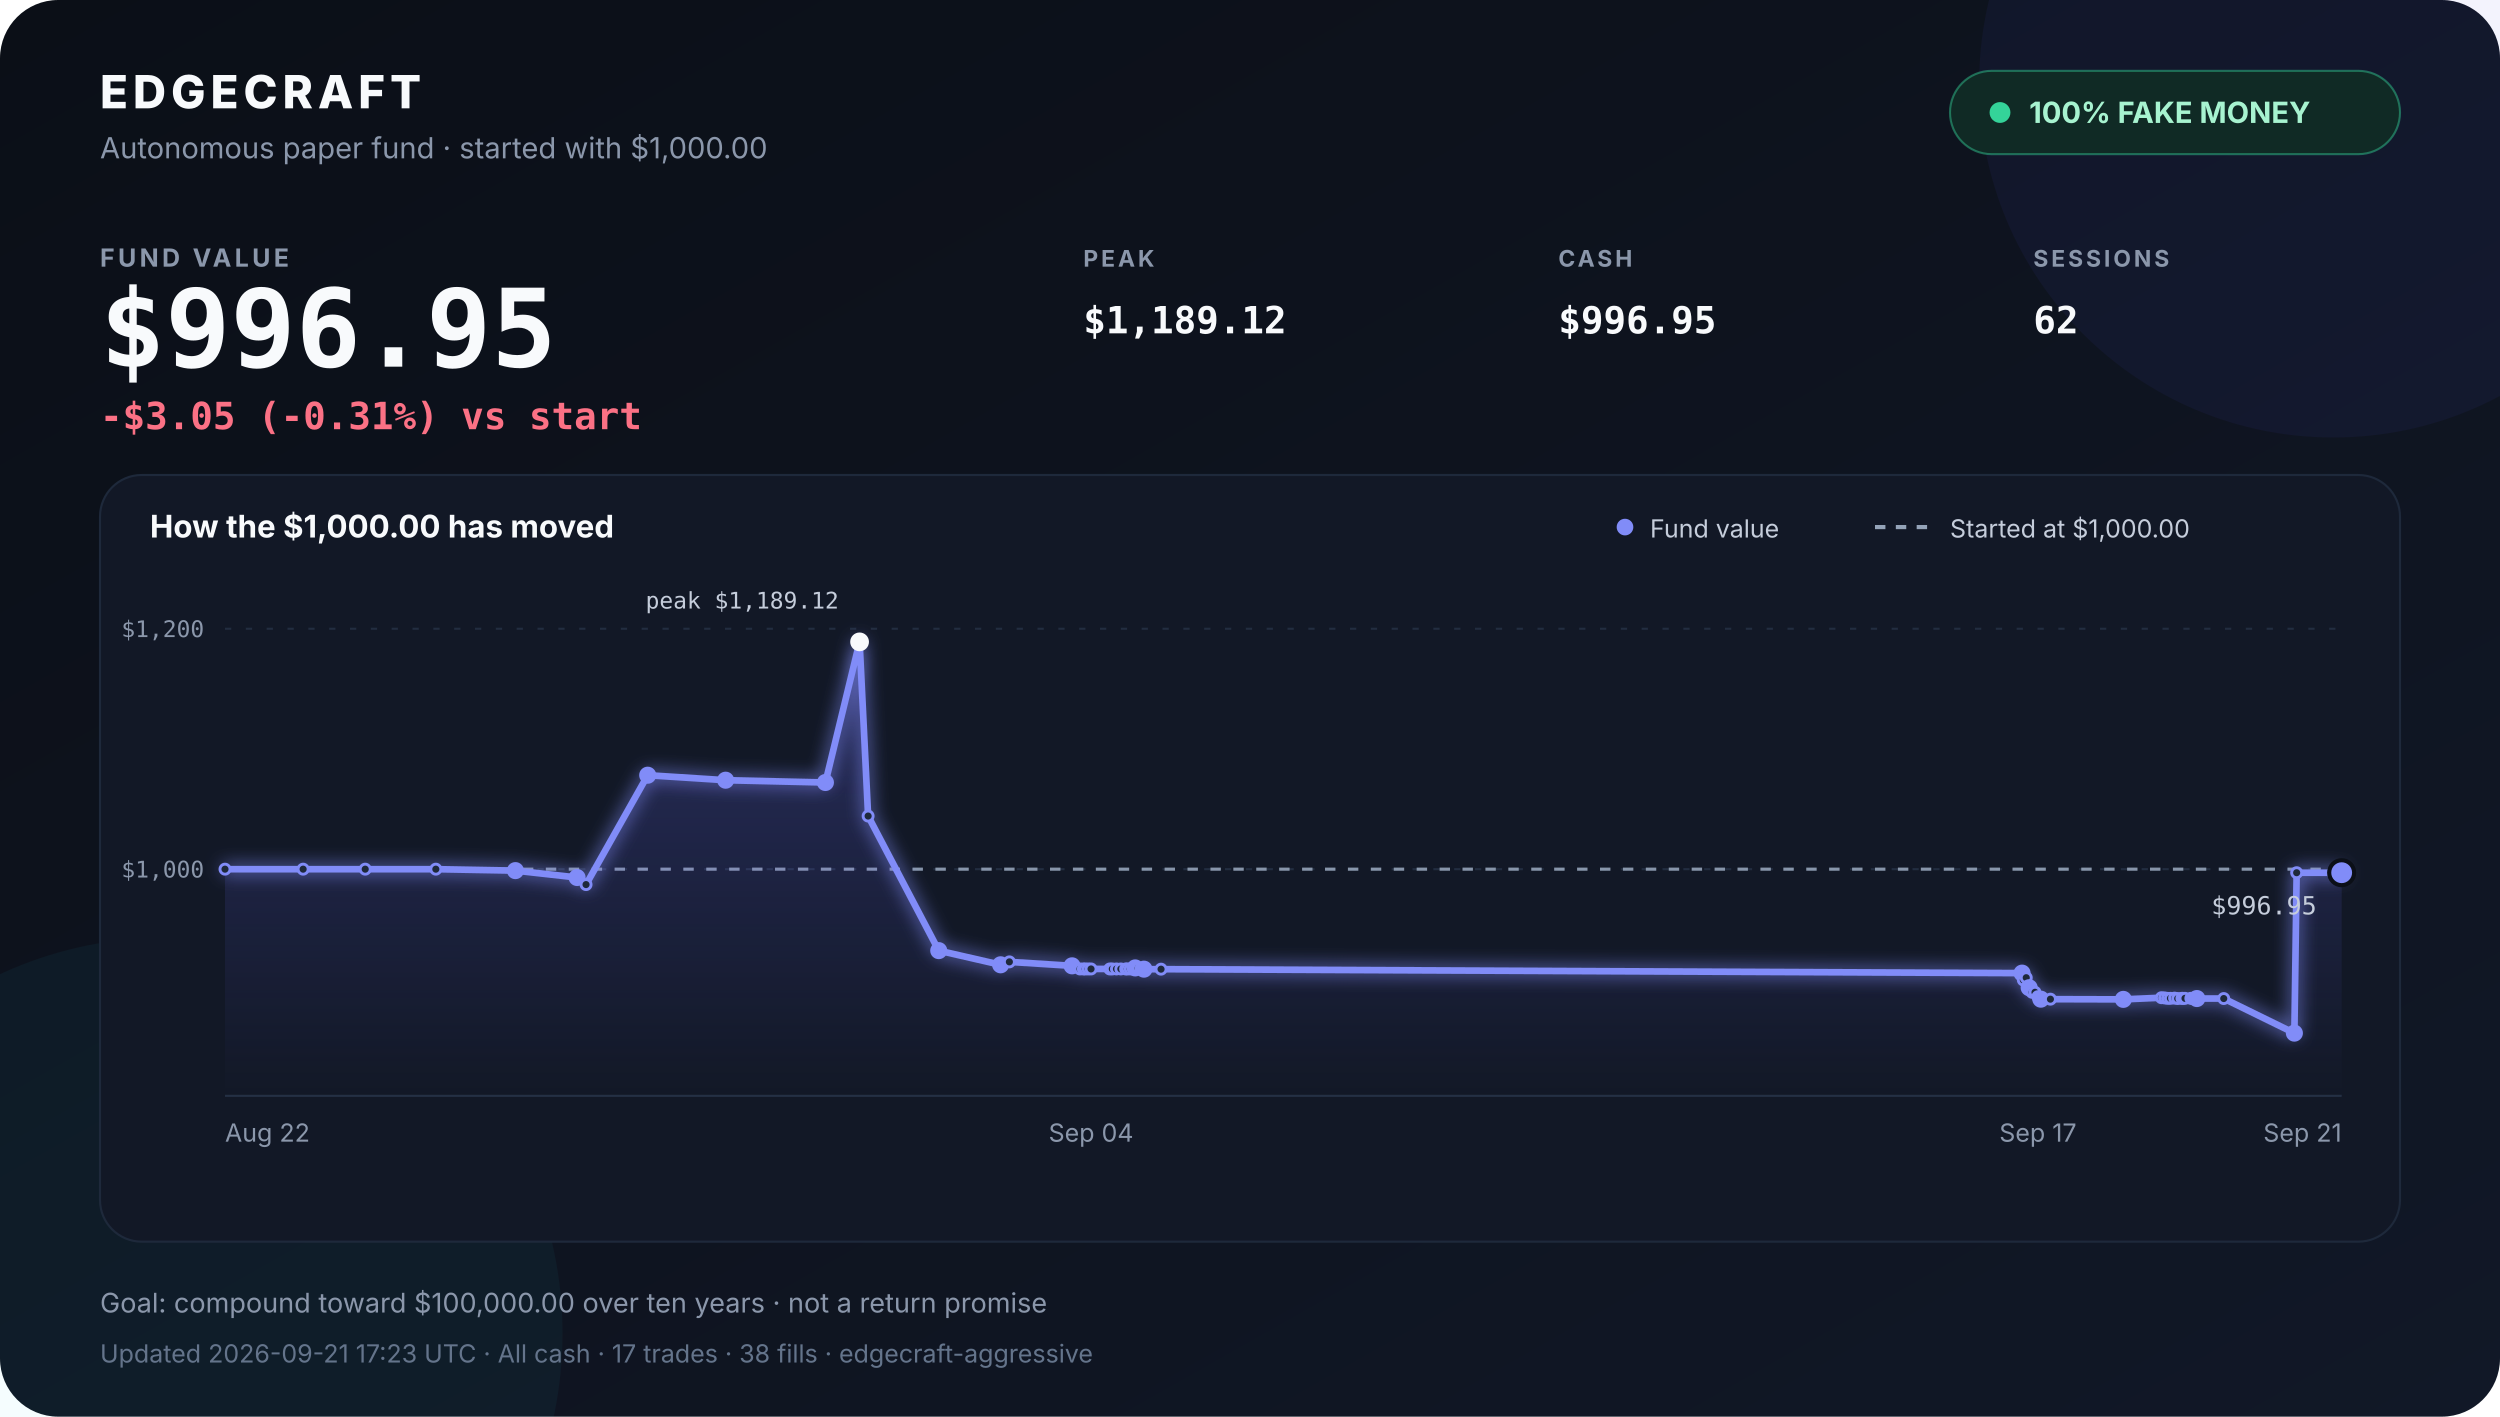
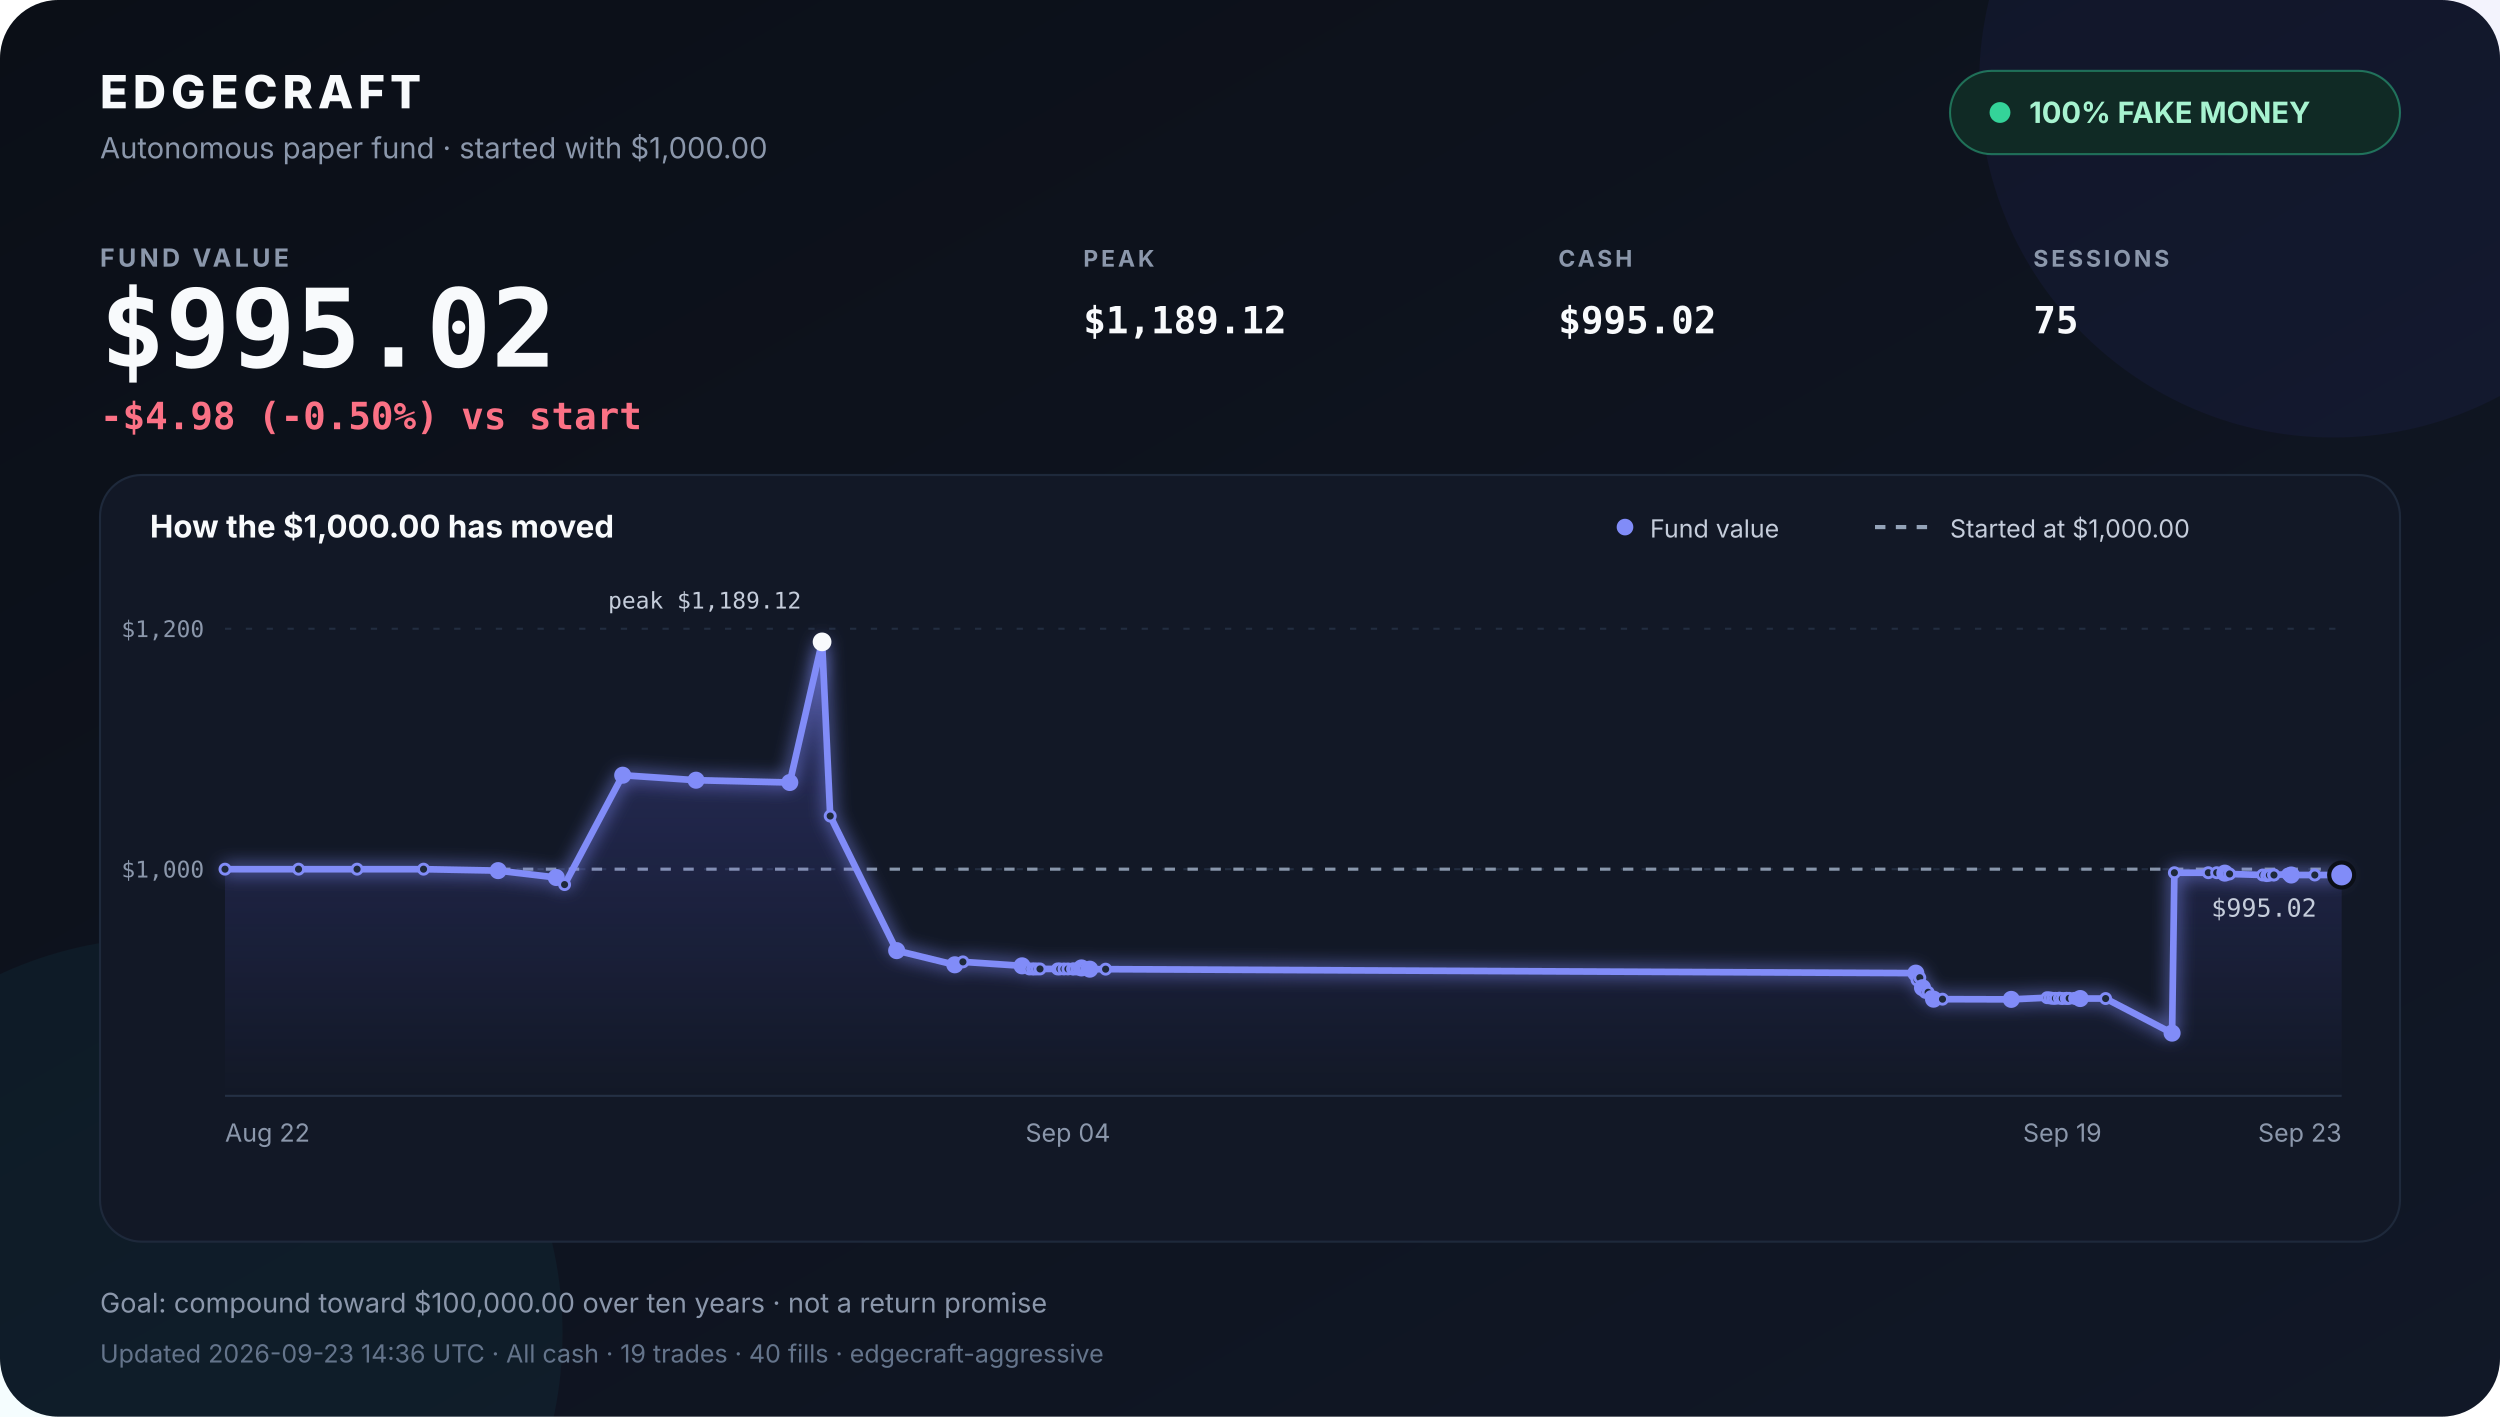
<svg xmlns="http://www.w3.org/2000/svg" width="1200" height="680" viewBox="0 0 1200 680" role="img" aria-labelledby="title desc">
  <defs>
    <linearGradient id="bg" x1="0" y1="0" x2="1" y2="1">
      <stop stop-color="#0b0f17" />
      <stop offset="1" stop-color="#111827" />
    </linearGradient>
    <linearGradient id="area" x1="0" y1="0" x2="0" y2="1">
      <stop stop-color="#6366f1" stop-opacity=".28" />
      <stop offset="1" stop-color="#6366f1" stop-opacity="0" />
    </linearGradient>
    <filter id="glow">
      <feGaussianBlur stdDeviation="4" result="b" />
      <feMerge>
        <feMergeNode in="b" />
        <feMergeNode in="SourceGraphic" />
      </feMerge>
    </filter>
  </defs>
  <rect width="1200" height="680" rx="28" fill="url(#bg)" />
  <circle cx="1120" cy="40" r="170" fill="#4f46e5" opacity=".07" />
  <circle cx="80" cy="640" r="190" fill="#22d3ee" opacity=".05" />
  <g font-family="ui-sans-serif,system-ui,-apple-system,Segoe UI,sans-serif">
    <text x="48" y="52" fill="#f8fafc" font-size="22" font-weight="800" letter-spacing="2.4">EDGECRAFT</text>
    <text x="48" y="76" fill="#8b97ab" font-size="14">Autonomous paper fund · started with $1,000.00</text>
    <rect x="936" y="34" width="216" height="40" rx="20" fill="#102a25" stroke="#34d399" stroke-opacity=".45" />
    <circle cx="960" cy="54" r="5" fill="#34d399" />
    <text x="974" y="59" fill="#a7f3d0" font-size="14" font-weight="700">100% FAKE MONEY</text>
    <text x="48" y="128" fill="#8b97ab" font-size="12" font-weight="700" letter-spacing="1.6">FUND VALUE</text>
-     <text x="48" y="176" fill="#f8fafc" font-size="52" font-weight="800" font-family="ui-monospace,SFMono-Regular,Menlo,monospace">$996.95</text>
-     <text x="48" y="206" fill="#fb7185" font-size="18" font-weight="700" font-family="ui-monospace,SFMono-Regular,Menlo,monospace">-$3.05  (-0.31%) vs start</text>
+     <text x="48" y="176" fill="#f8fafc" font-size="52" font-weight="800" font-family="ui-monospace,SFMono-Regular,Menlo,monospace">$995.02</text>
+     <text x="48" y="206" fill="#fb7185" font-size="18" font-weight="700" font-family="ui-monospace,SFMono-Regular,Menlo,monospace">-$4.98  (-0.50%) vs start</text>
    <text x="520" y="128" fill="#8b97ab" font-size="11" font-weight="700" letter-spacing="1.4">PEAK</text>
    <text x="520" y="160" fill="#f8fafc" font-size="18" font-weight="700" font-family="ui-monospace,SFMono-Regular,Menlo,monospace">$1,189.12</text>
    <text x="748" y="128" fill="#8b97ab" font-size="11" font-weight="700" letter-spacing="1.4">CASH</text>
-     <text x="748" y="160" fill="#f8fafc" font-size="18" font-weight="700" font-family="ui-monospace,SFMono-Regular,Menlo,monospace">$996.95</text>
+     <text x="748" y="160" fill="#f8fafc" font-size="18" font-weight="700" font-family="ui-monospace,SFMono-Regular,Menlo,monospace">$995.02</text>
    <text x="976" y="128" fill="#8b97ab" font-size="11" font-weight="700" letter-spacing="1.4">SESSIONS</text>
-     <text x="976" y="160" fill="#f8fafc" font-size="18" font-weight="700" font-family="ui-monospace,SFMono-Regular,Menlo,monospace">62</text>
+     <text x="976" y="160" fill="#f8fafc" font-size="18" font-weight="700" font-family="ui-monospace,SFMono-Regular,Menlo,monospace">75</text>
    <rect x="48" y="228" width="1104" height="368" rx="20" fill="#121826" stroke="#1e293b" />
    <text x="72" y="258" fill="#f8fafc" font-size="15" font-weight="700">How the $1,000.00 has moved</text>
    <circle cx="780" cy="253" r="4" fill="#818cf8" />
    <text x="792" y="258" fill="#c5cddb" font-size="12">Fund value</text>
    <line x1="900" y1="253" x2="928" y2="253" stroke="#94a3b8" stroke-width="2" stroke-dasharray="5 5" />
    <text x="936" y="258" fill="#c5cddb" font-size="12">Started at $1,000.00</text>
    <line x1="108" y1="526" x2="1124" y2="526" stroke="#243044" />
    <line x1="108" y1="417.2" x2="1124" y2="417.2" stroke="#243044" stroke-dasharray="3 7" opacity=".85" />
    <text x="98" y="421.2" text-anchor="end" fill="#8b97ab" font-size="11" font-family="ui-monospace,SFMono-Regular,Menlo,monospace">$1,000</text>
    <line x1="108" y1="301.8" x2="1124" y2="301.8" stroke="#243044" stroke-dasharray="3 7" opacity=".85" />
    <text x="98" y="305.8" text-anchor="end" fill="#8b97ab" font-size="11" font-family="ui-monospace,SFMono-Regular,Menlo,monospace">$1,200</text>
    <line x1="108" y1="417.2" x2="1124" y2="417.2" stroke="#94a3b8" stroke-width="1.5" stroke-dasharray="5 6" opacity=".9" />
-     <polygon points="108.0,526.0 108.0,417.2 145.5,417.2 175.3,417.2 209.2,417.2 247.4,417.9 277.0,421.2 281.3,424.6 310.9,372.1 348.3,374.5 396.2,375.6 412.6,308.1 416.7,391.7 450.6,456.3 480.3,463.1 484.5,461.7 514.6,463.6 518.4,465.1 520.0,465.1 520.9,465.1 522.3,465.1 523.7,465.1 532.7,465.1 533.9,465.1 535.9,465.1 538.0,465.1 540.3,465.1 541.1,465.1 542.5,465.1 544.0,464.8 544.9,464.6 546.3,464.8 547.7,465.0 549.1,465.2 557.3,465.2 970.6,467.1 971.2,470.4 972.6,469.3 974.0,474.1 975.4,476.3 976.8,476.3 978.2,478.4 979.6,479.6 984.2,479.6 1019.2,479.7 1037.5,478.9 1039.0,479.0 1040.4,479.2 1041.8,479.2 1043.8,479.1 1045.3,479.3 1047.3,479.2 1047.8,479.2 1048.8,479.2 1051.6,479.2 1052.4,479.2 1053.0,479.1 1054.5,479.3 1067.4,479.3 1101.3,495.9 1102.4,418.9 1119.8,418.9 1124.0,418.9 1124.0,526.0" fill="url(#area)" />
-     <polyline points="108.0,417.2 145.5,417.2 175.3,417.2 209.2,417.2 247.4,417.9 277.0,421.2 281.3,424.6 310.9,372.1 348.3,374.5 396.2,375.6 412.6,308.1 416.7,391.7 450.6,456.3 480.3,463.1 484.5,461.7 514.6,463.6 518.4,465.1 520.0,465.1 520.9,465.1 522.3,465.1 523.7,465.1 532.7,465.1 533.9,465.1 535.9,465.1 538.0,465.1 540.3,465.1 541.1,465.1 542.5,465.1 544.0,464.8 544.9,464.6 546.3,464.8 547.7,465.0 549.1,465.2 557.3,465.2 970.6,467.1 971.2,470.4 972.6,469.3 974.0,474.1 975.4,476.3 976.8,476.3 978.2,478.4 979.6,479.6 984.2,479.6 1019.2,479.7 1037.5,478.9 1039.0,479.0 1040.4,479.2 1041.8,479.2 1043.8,479.1 1045.3,479.3 1047.3,479.2 1047.8,479.2 1048.8,479.2 1051.6,479.2 1052.4,479.2 1053.0,479.1 1054.5,479.3 1067.4,479.3 1101.3,495.9 1102.4,418.9 1119.8,418.9 1124.0,418.9" fill="none" stroke="#818cf8" stroke-width="3.2" stroke-linecap="round" stroke-linejoin="round" filter="url(#glow)" />
+     <polygon points="108.0,526.0 108.0,417.2 143.3,417.2 171.4,417.2 203.3,417.2 239.1,417.9 267.0,421.2 271.0,424.6 298.9,372.1 334.1,374.5 379.1,375.6 394.6,308.1 398.5,391.7 430.4,456.3 458.3,463.1 462.2,461.7 490.6,463.6 494.1,465.1 495.6,465.1 496.5,465.1 497.8,465.1 499.2,465.1 507.6,465.1 508.7,465.1 510.7,465.1 512.6,465.1 514.8,465.1 515.5,465.1 516.9,465.1 518.2,464.8 519.1,464.6 520.4,464.8 521.7,465.0 523.1,465.2 530.7,465.2 919.6,467.1 920.2,470.4 921.5,469.3 922.8,474.1 924.1,476.3 925.5,476.3 926.8,478.4 928.1,479.6 932.4,479.6 965.4,479.7 982.6,478.9 984.0,479.0 985.3,479.2 986.6,479.2 988.5,479.1 989.9,479.3 991.8,479.2 992.2,479.2 993.2,479.2 995.8,479.2 996.6,479.2 997.2,479.1 998.5,479.3 1010.7,479.3 1042.6,495.9 1043.7,418.9 1060.0,418.9 1064.0,418.9 1067.9,419.1 1068.9,419.4 1070.2,419.5 1086.1,420.0 1088.0,420.3 1089.3,420.1 1091.3,419.9 1091.5,420.0 1098.1,419.6 1099.5,419.9 1099.8,420.0 1111.1,420.0 1124.0,420.0 1124.0,526.0" fill="url(#area)" />
+     <polyline points="108.0,417.2 143.3,417.2 171.4,417.2 203.3,417.2 239.1,417.9 267.0,421.2 271.0,424.6 298.9,372.1 334.1,374.5 379.1,375.6 394.6,308.1 398.5,391.7 430.4,456.3 458.3,463.1 462.2,461.7 490.6,463.6 494.1,465.1 495.6,465.1 496.5,465.1 497.8,465.1 499.2,465.1 507.6,465.1 508.7,465.1 510.7,465.1 512.6,465.1 514.8,465.1 515.5,465.1 516.9,465.1 518.2,464.8 519.1,464.6 520.4,464.8 521.7,465.0 523.1,465.2 530.7,465.2 919.6,467.1 920.2,470.4 921.5,469.3 922.8,474.1 924.1,476.3 925.5,476.3 926.8,478.4 928.1,479.6 932.4,479.6 965.4,479.7 982.6,478.9 984.0,479.0 985.3,479.2 986.6,479.2 988.5,479.1 989.9,479.3 991.8,479.2 992.2,479.2 993.2,479.2 995.8,479.2 996.6,479.2 997.2,479.1 998.5,479.3 1010.7,479.3 1042.6,495.9 1043.7,418.9 1060.0,418.9 1064.0,418.9 1067.9,419.1 1068.9,419.4 1070.2,419.5 1086.1,420.0 1088.0,420.3 1089.3,420.1 1091.3,419.9 1091.5,420.0 1098.1,419.6 1099.5,419.9 1099.8,420.0 1111.1,420.0 1124.0,420.0" fill="none" stroke="#818cf8" stroke-width="3.2" stroke-linecap="round" stroke-linejoin="round" filter="url(#glow)" />
    <circle cx="108.0" cy="417.2" r="2.4" fill="#1e293b" stroke="#818cf8" stroke-width="1.4" />
-     <circle cx="145.5" cy="417.2" r="2.4" fill="#1e293b" stroke="#818cf8" stroke-width="1.4" />
-     <circle cx="175.3" cy="417.2" r="2.4" fill="#1e293b" stroke="#818cf8" stroke-width="1.4" />
-     <circle cx="209.2" cy="417.2" r="2.4" fill="#1e293b" stroke="#818cf8" stroke-width="1.4" />
-     <circle cx="247.4" cy="417.9" r="3.4" fill="#818cf8" stroke="#818cf8" stroke-width="1.4" />
-     <circle cx="277.0" cy="421.2" r="3.4" fill="#818cf8" stroke="#818cf8" stroke-width="1.4" />
-     <circle cx="281.3" cy="424.6" r="2.4" fill="#1e293b" stroke="#818cf8" stroke-width="1.4" />
-     <circle cx="310.9" cy="372.1" r="3.4" fill="#818cf8" stroke="#818cf8" stroke-width="1.4" />
-     <circle cx="348.3" cy="374.5" r="3.4" fill="#818cf8" stroke="#818cf8" stroke-width="1.4" />
-     <circle cx="396.2" cy="375.6" r="3.4" fill="#818cf8" stroke="#818cf8" stroke-width="1.4" />
-     <circle cx="412.6" cy="308.1" r="3.4" fill="#818cf8" stroke="#818cf8" stroke-width="1.4" />
-     <circle cx="416.7" cy="391.7" r="2.4" fill="#1e293b" stroke="#818cf8" stroke-width="1.4" />
-     <circle cx="450.6" cy="456.3" r="3.4" fill="#818cf8" stroke="#818cf8" stroke-width="1.4" />
-     <circle cx="480.3" cy="463.1" r="3.4" fill="#818cf8" stroke="#818cf8" stroke-width="1.4" />
-     <circle cx="484.5" cy="461.7" r="2.4" fill="#1e293b" stroke="#818cf8" stroke-width="1.4" />
-     <circle cx="514.6" cy="463.6" r="3.4" fill="#818cf8" stroke="#818cf8" stroke-width="1.4" />
-     <circle cx="518.4" cy="465.1" r="2.4" fill="#1e293b" stroke="#818cf8" stroke-width="1.4" />
-     <circle cx="520.0" cy="465.1" r="2.4" fill="#1e293b" stroke="#818cf8" stroke-width="1.4" />
-     <circle cx="520.9" cy="465.1" r="2.4" fill="#1e293b" stroke="#818cf8" stroke-width="1.4" />
-     <circle cx="522.3" cy="465.1" r="2.4" fill="#1e293b" stroke="#818cf8" stroke-width="1.4" />
-     <circle cx="523.7" cy="465.1" r="2.4" fill="#1e293b" stroke="#818cf8" stroke-width="1.4" />
-     <circle cx="532.7" cy="465.1" r="2.4" fill="#1e293b" stroke="#818cf8" stroke-width="1.4" />
-     <circle cx="533.9" cy="465.1" r="2.4" fill="#1e293b" stroke="#818cf8" stroke-width="1.4" />
-     <circle cx="535.9" cy="465.1" r="2.4" fill="#1e293b" stroke="#818cf8" stroke-width="1.4" />
-     <circle cx="538.0" cy="465.1" r="2.4" fill="#1e293b" stroke="#818cf8" stroke-width="1.4" />
-     <circle cx="540.3" cy="465.1" r="2.4" fill="#1e293b" stroke="#818cf8" stroke-width="1.4" />
-     <circle cx="541.1" cy="465.1" r="2.4" fill="#1e293b" stroke="#818cf8" stroke-width="1.4" />
-     <circle cx="542.5" cy="465.1" r="2.4" fill="#1e293b" stroke="#818cf8" stroke-width="1.4" />
-     <circle cx="544.0" cy="464.8" r="2.4" fill="#1e293b" stroke="#818cf8" stroke-width="1.4" />
-     <circle cx="544.9" cy="464.6" r="3.4" fill="#818cf8" stroke="#818cf8" stroke-width="1.4" />
-     <circle cx="546.3" cy="464.8" r="2.4" fill="#1e293b" stroke="#818cf8" stroke-width="1.4" />
-     <circle cx="547.7" cy="465.0" r="2.4" fill="#1e293b" stroke="#818cf8" stroke-width="1.4" />
-     <circle cx="549.1" cy="465.2" r="3.4" fill="#818cf8" stroke="#818cf8" stroke-width="1.4" />
-     <circle cx="557.3" cy="465.2" r="2.4" fill="#1e293b" stroke="#818cf8" stroke-width="1.4" />
-     <circle cx="970.6" cy="467.1" r="3.4" fill="#818cf8" stroke="#818cf8" stroke-width="1.4" />
-     <circle cx="971.2" cy="470.4" r="2.4" fill="#1e293b" stroke="#818cf8" stroke-width="1.4" />
-     <circle cx="972.6" cy="469.3" r="2.4" fill="#1e293b" stroke="#818cf8" stroke-width="1.4" />
-     <circle cx="974.0" cy="474.1" r="3.4" fill="#818cf8" stroke="#818cf8" stroke-width="1.4" />
-     <circle cx="975.4" cy="476.3" r="2.4" fill="#1e293b" stroke="#818cf8" stroke-width="1.4" />
-     <circle cx="976.8" cy="476.3" r="2.4" fill="#1e293b" stroke="#818cf8" stroke-width="1.4" />
-     <circle cx="978.2" cy="478.4" r="2.4" fill="#1e293b" stroke="#818cf8" stroke-width="1.4" />
-     <circle cx="979.6" cy="479.6" r="3.4" fill="#818cf8" stroke="#818cf8" stroke-width="1.4" />
-     <circle cx="984.2" cy="479.6" r="2.4" fill="#1e293b" stroke="#818cf8" stroke-width="1.4" />
-     <circle cx="1019.2" cy="479.7" r="3.4" fill="#818cf8" stroke="#818cf8" stroke-width="1.4" />
-     <circle cx="1037.5" cy="478.9" r="2.4" fill="#1e293b" stroke="#818cf8" stroke-width="1.4" />
-     <circle cx="1039.0" cy="479.0" r="2.4" fill="#1e293b" stroke="#818cf8" stroke-width="1.4" />
-     <circle cx="1040.4" cy="479.2" r="2.4" fill="#1e293b" stroke="#818cf8" stroke-width="1.4" />
-     <circle cx="1041.8" cy="479.2" r="2.4" fill="#1e293b" stroke="#818cf8" stroke-width="1.4" />
-     <circle cx="1043.8" cy="479.1" r="2.4" fill="#1e293b" stroke="#818cf8" stroke-width="1.4" />
-     <circle cx="1045.3" cy="479.3" r="2.4" fill="#1e293b" stroke="#818cf8" stroke-width="1.4" />
-     <circle cx="1047.3" cy="479.2" r="2.4" fill="#1e293b" stroke="#818cf8" stroke-width="1.4" />
-     <circle cx="1047.8" cy="479.2" r="2.4" fill="#1e293b" stroke="#818cf8" stroke-width="1.4" />
-     <circle cx="1048.8" cy="479.2" r="2.4" fill="#1e293b" stroke="#818cf8" stroke-width="1.4" />
-     <circle cx="1051.6" cy="479.2" r="2.4" fill="#1e293b" stroke="#818cf8" stroke-width="1.4" />
-     <circle cx="1052.4" cy="479.2" r="2.4" fill="#1e293b" stroke="#818cf8" stroke-width="1.4" />
-     <circle cx="1053.0" cy="479.1" r="2.4" fill="#1e293b" stroke="#818cf8" stroke-width="1.4" />
-     <circle cx="1054.5" cy="479.3" r="3.4" fill="#818cf8" stroke="#818cf8" stroke-width="1.4" />
-     <circle cx="1067.4" cy="479.3" r="2.4" fill="#1e293b" stroke="#818cf8" stroke-width="1.4" />
-     <circle cx="1101.3" cy="495.9" r="3.4" fill="#818cf8" stroke="#818cf8" stroke-width="1.4" />
-     <circle cx="1102.4" cy="418.9" r="2.4" fill="#1e293b" stroke="#818cf8" stroke-width="1.4" />
-     <circle cx="1119.8" cy="418.9" r="2.4" fill="#1e293b" stroke="#818cf8" stroke-width="1.4" />
-     <circle cx="1124.0" cy="418.9" r="2.4" fill="#1e293b" stroke="#818cf8" stroke-width="1.4" />
-     <circle cx="412.6" cy="308.1" r="4.5" fill="#f8fafc" />
-     <text x="402.6" y="292.1" text-anchor="end" fill="#c5cddb" font-size="11" font-family="ui-monospace,SFMono-Regular,Menlo,monospace">peak $1,189.12</text>
-     <circle cx="1124.0" cy="418.9" r="6" fill="#818cf8" stroke="#0b0f17" stroke-width="2" />
-     <text x="1112.0" y="438.9" text-anchor="end" fill="#c5cddb" font-size="12" font-family="ui-monospace,SFMono-Regular,Menlo,monospace">$996.95</text>
+     <circle cx="143.3" cy="417.2" r="2.4" fill="#1e293b" stroke="#818cf8" stroke-width="1.4" />
+     <circle cx="171.4" cy="417.2" r="2.4" fill="#1e293b" stroke="#818cf8" stroke-width="1.4" />
+     <circle cx="203.3" cy="417.2" r="2.4" fill="#1e293b" stroke="#818cf8" stroke-width="1.4" />
+     <circle cx="239.1" cy="417.9" r="3.4" fill="#818cf8" stroke="#818cf8" stroke-width="1.4" />
+     <circle cx="267.0" cy="421.2" r="3.4" fill="#818cf8" stroke="#818cf8" stroke-width="1.4" />
+     <circle cx="271.0" cy="424.6" r="2.4" fill="#1e293b" stroke="#818cf8" stroke-width="1.4" />
+     <circle cx="298.9" cy="372.1" r="3.4" fill="#818cf8" stroke="#818cf8" stroke-width="1.4" />
+     <circle cx="334.1" cy="374.5" r="3.4" fill="#818cf8" stroke="#818cf8" stroke-width="1.4" />
+     <circle cx="379.1" cy="375.6" r="3.4" fill="#818cf8" stroke="#818cf8" stroke-width="1.4" />
+     <circle cx="394.6" cy="308.1" r="3.4" fill="#818cf8" stroke="#818cf8" stroke-width="1.4" />
+     <circle cx="398.5" cy="391.7" r="2.4" fill="#1e293b" stroke="#818cf8" stroke-width="1.4" />
+     <circle cx="430.4" cy="456.3" r="3.4" fill="#818cf8" stroke="#818cf8" stroke-width="1.4" />
+     <circle cx="458.3" cy="463.1" r="3.4" fill="#818cf8" stroke="#818cf8" stroke-width="1.4" />
+     <circle cx="462.2" cy="461.7" r="2.4" fill="#1e293b" stroke="#818cf8" stroke-width="1.4" />
+     <circle cx="490.6" cy="463.6" r="3.4" fill="#818cf8" stroke="#818cf8" stroke-width="1.4" />
+     <circle cx="494.1" cy="465.1" r="2.4" fill="#1e293b" stroke="#818cf8" stroke-width="1.4" />
+     <circle cx="495.6" cy="465.1" r="2.4" fill="#1e293b" stroke="#818cf8" stroke-width="1.4" />
+     <circle cx="496.5" cy="465.1" r="2.4" fill="#1e293b" stroke="#818cf8" stroke-width="1.4" />
+     <circle cx="497.8" cy="465.1" r="2.4" fill="#1e293b" stroke="#818cf8" stroke-width="1.4" />
+     <circle cx="499.2" cy="465.1" r="2.4" fill="#1e293b" stroke="#818cf8" stroke-width="1.4" />
+     <circle cx="507.6" cy="465.1" r="2.4" fill="#1e293b" stroke="#818cf8" stroke-width="1.4" />
+     <circle cx="508.7" cy="465.1" r="2.4" fill="#1e293b" stroke="#818cf8" stroke-width="1.4" />
+     <circle cx="510.7" cy="465.1" r="2.4" fill="#1e293b" stroke="#818cf8" stroke-width="1.4" />
+     <circle cx="512.6" cy="465.1" r="2.4" fill="#1e293b" stroke="#818cf8" stroke-width="1.4" />
+     <circle cx="514.8" cy="465.1" r="2.4" fill="#1e293b" stroke="#818cf8" stroke-width="1.4" />
+     <circle cx="515.5" cy="465.1" r="2.4" fill="#1e293b" stroke="#818cf8" stroke-width="1.4" />
+     <circle cx="516.9" cy="465.1" r="2.4" fill="#1e293b" stroke="#818cf8" stroke-width="1.4" />
+     <circle cx="518.2" cy="464.8" r="2.4" fill="#1e293b" stroke="#818cf8" stroke-width="1.4" />
+     <circle cx="519.1" cy="464.6" r="3.4" fill="#818cf8" stroke="#818cf8" stroke-width="1.4" />
+     <circle cx="520.4" cy="464.8" r="2.4" fill="#1e293b" stroke="#818cf8" stroke-width="1.4" />
+     <circle cx="521.7" cy="465.0" r="2.4" fill="#1e293b" stroke="#818cf8" stroke-width="1.4" />
+     <circle cx="523.1" cy="465.2" r="3.4" fill="#818cf8" stroke="#818cf8" stroke-width="1.4" />
+     <circle cx="530.7" cy="465.2" r="2.4" fill="#1e293b" stroke="#818cf8" stroke-width="1.4" />
+     <circle cx="919.6" cy="467.1" r="3.4" fill="#818cf8" stroke="#818cf8" stroke-width="1.4" />
+     <circle cx="920.2" cy="470.4" r="2.4" fill="#1e293b" stroke="#818cf8" stroke-width="1.4" />
+     <circle cx="921.5" cy="469.3" r="2.4" fill="#1e293b" stroke="#818cf8" stroke-width="1.4" />
+     <circle cx="922.8" cy="474.1" r="3.4" fill="#818cf8" stroke="#818cf8" stroke-width="1.4" />
+     <circle cx="924.1" cy="476.3" r="2.4" fill="#1e293b" stroke="#818cf8" stroke-width="1.4" />
+     <circle cx="925.5" cy="476.3" r="2.4" fill="#1e293b" stroke="#818cf8" stroke-width="1.4" />
+     <circle cx="926.8" cy="478.4" r="2.4" fill="#1e293b" stroke="#818cf8" stroke-width="1.4" />
+     <circle cx="928.1" cy="479.6" r="3.4" fill="#818cf8" stroke="#818cf8" stroke-width="1.4" />
+     <circle cx="932.4" cy="479.6" r="2.4" fill="#1e293b" stroke="#818cf8" stroke-width="1.4" />
+     <circle cx="965.4" cy="479.7" r="3.4" fill="#818cf8" stroke="#818cf8" stroke-width="1.4" />
+     <circle cx="982.6" cy="478.9" r="2.4" fill="#1e293b" stroke="#818cf8" stroke-width="1.4" />
+     <circle cx="984.0" cy="479.0" r="2.4" fill="#1e293b" stroke="#818cf8" stroke-width="1.4" />
+     <circle cx="985.3" cy="479.2" r="2.4" fill="#1e293b" stroke="#818cf8" stroke-width="1.4" />
+     <circle cx="986.6" cy="479.2" r="2.4" fill="#1e293b" stroke="#818cf8" stroke-width="1.4" />
+     <circle cx="988.5" cy="479.1" r="2.4" fill="#1e293b" stroke="#818cf8" stroke-width="1.4" />
+     <circle cx="989.9" cy="479.3" r="2.4" fill="#1e293b" stroke="#818cf8" stroke-width="1.4" />
+     <circle cx="991.8" cy="479.2" r="2.4" fill="#1e293b" stroke="#818cf8" stroke-width="1.4" />
+     <circle cx="992.2" cy="479.2" r="2.4" fill="#1e293b" stroke="#818cf8" stroke-width="1.4" />
+     <circle cx="993.2" cy="479.2" r="2.4" fill="#1e293b" stroke="#818cf8" stroke-width="1.4" />
+     <circle cx="995.8" cy="479.2" r="2.4" fill="#1e293b" stroke="#818cf8" stroke-width="1.4" />
+     <circle cx="996.6" cy="479.2" r="2.4" fill="#1e293b" stroke="#818cf8" stroke-width="1.4" />
+     <circle cx="997.2" cy="479.1" r="2.4" fill="#1e293b" stroke="#818cf8" stroke-width="1.4" />
+     <circle cx="998.5" cy="479.3" r="3.4" fill="#818cf8" stroke="#818cf8" stroke-width="1.4" />
+     <circle cx="1010.7" cy="479.3" r="2.4" fill="#1e293b" stroke="#818cf8" stroke-width="1.4" />
+     <circle cx="1042.6" cy="495.9" r="3.4" fill="#818cf8" stroke="#818cf8" stroke-width="1.4" />
+     <circle cx="1043.7" cy="418.9" r="2.4" fill="#1e293b" stroke="#818cf8" stroke-width="1.4" />
+     <circle cx="1060.0" cy="418.9" r="2.4" fill="#1e293b" stroke="#818cf8" stroke-width="1.4" />
+     <circle cx="1064.0" cy="418.9" r="2.4" fill="#1e293b" stroke="#818cf8" stroke-width="1.4" />
+     <circle cx="1067.9" cy="419.1" r="3.4" fill="#818cf8" stroke="#818cf8" stroke-width="1.4" />
+     <circle cx="1068.9" cy="419.4" r="2.4" fill="#1e293b" stroke="#818cf8" stroke-width="1.4" />
+     <circle cx="1070.2" cy="419.5" r="2.4" fill="#1e293b" stroke="#818cf8" stroke-width="1.4" />
+     <circle cx="1086.1" cy="420.0" r="2.4" fill="#1e293b" stroke="#818cf8" stroke-width="1.4" />
+     <circle cx="1088.0" cy="420.3" r="2.4" fill="#1e293b" stroke="#818cf8" stroke-width="1.4" />
+     <circle cx="1089.3" cy="420.1" r="2.4" fill="#1e293b" stroke="#818cf8" stroke-width="1.4" />
+     <circle cx="1091.3" cy="419.9" r="2.4" fill="#1e293b" stroke="#818cf8" stroke-width="1.4" />
+     <circle cx="1091.5" cy="420.0" r="2.4" fill="#1e293b" stroke="#818cf8" stroke-width="1.4" />
+     <circle cx="1098.1" cy="419.6" r="2.4" fill="#1e293b" stroke="#818cf8" stroke-width="1.4" />
+     <circle cx="1099.5" cy="419.9" r="2.4" fill="#1e293b" stroke="#818cf8" stroke-width="1.4" />
+     <circle cx="1099.8" cy="420.0" r="3.4" fill="#818cf8" stroke="#818cf8" stroke-width="1.4" />
+     <circle cx="1111.1" cy="420.0" r="2.4" fill="#1e293b" stroke="#818cf8" stroke-width="1.4" />
+     <circle cx="1124.0" cy="420.0" r="2.4" fill="#1e293b" stroke="#818cf8" stroke-width="1.4" />
+     <circle cx="394.6" cy="308.1" r="4.5" fill="#f8fafc" />
+     <text x="384.6" y="292.1" text-anchor="end" fill="#c5cddb" font-size="11" font-family="ui-monospace,SFMono-Regular,Menlo,monospace">peak $1,189.12</text>
+     <circle cx="1124.0" cy="420.0" r="6" fill="#818cf8" stroke="#0b0f17" stroke-width="2" />
+     <text x="1112.0" y="440.0" text-anchor="end" fill="#c5cddb" font-size="12" font-family="ui-monospace,SFMono-Regular,Menlo,monospace">$995.02</text>
    <text x="108.0" y="548" text-anchor="start" fill="#8b97ab" font-size="12">Aug 22</text>
-     <text x="523.7" y="548" text-anchor="middle" fill="#8b97ab" font-size="12">Sep 04</text>
-     <text x="978.2" y="548" text-anchor="middle" fill="#8b97ab" font-size="12">Sep 17</text>
-     <text x="1124.0" y="548" text-anchor="end" fill="#8b97ab" font-size="12">Sep 21</text>
+     <text x="512.6" y="548" text-anchor="middle" fill="#8b97ab" font-size="12">Sep 04</text>
+     <text x="989.9" y="548" text-anchor="middle" fill="#8b97ab" font-size="12">Sep 19</text>
+     <text x="1124.0" y="548" text-anchor="end" fill="#8b97ab" font-size="12">Sep 23</text>
    <text x="48" y="630" fill="#8b97ab" font-size="13">Goal: compound toward $100,000.00 over ten years · not a return promise</text>
-     <text x="48" y="654" fill="#64748b" font-size="12">Updated 2026-09-21 17:23 UTC · All cash · 17 trades · 38 fills · edgecraft-aggressive</text>
+     <text x="48" y="654" fill="#64748b" font-size="12">Updated 2026-09-23 14:36 UTC · All cash · 19 trades · 40 fills · edgecraft-aggressive</text>
  </g>
</svg>
